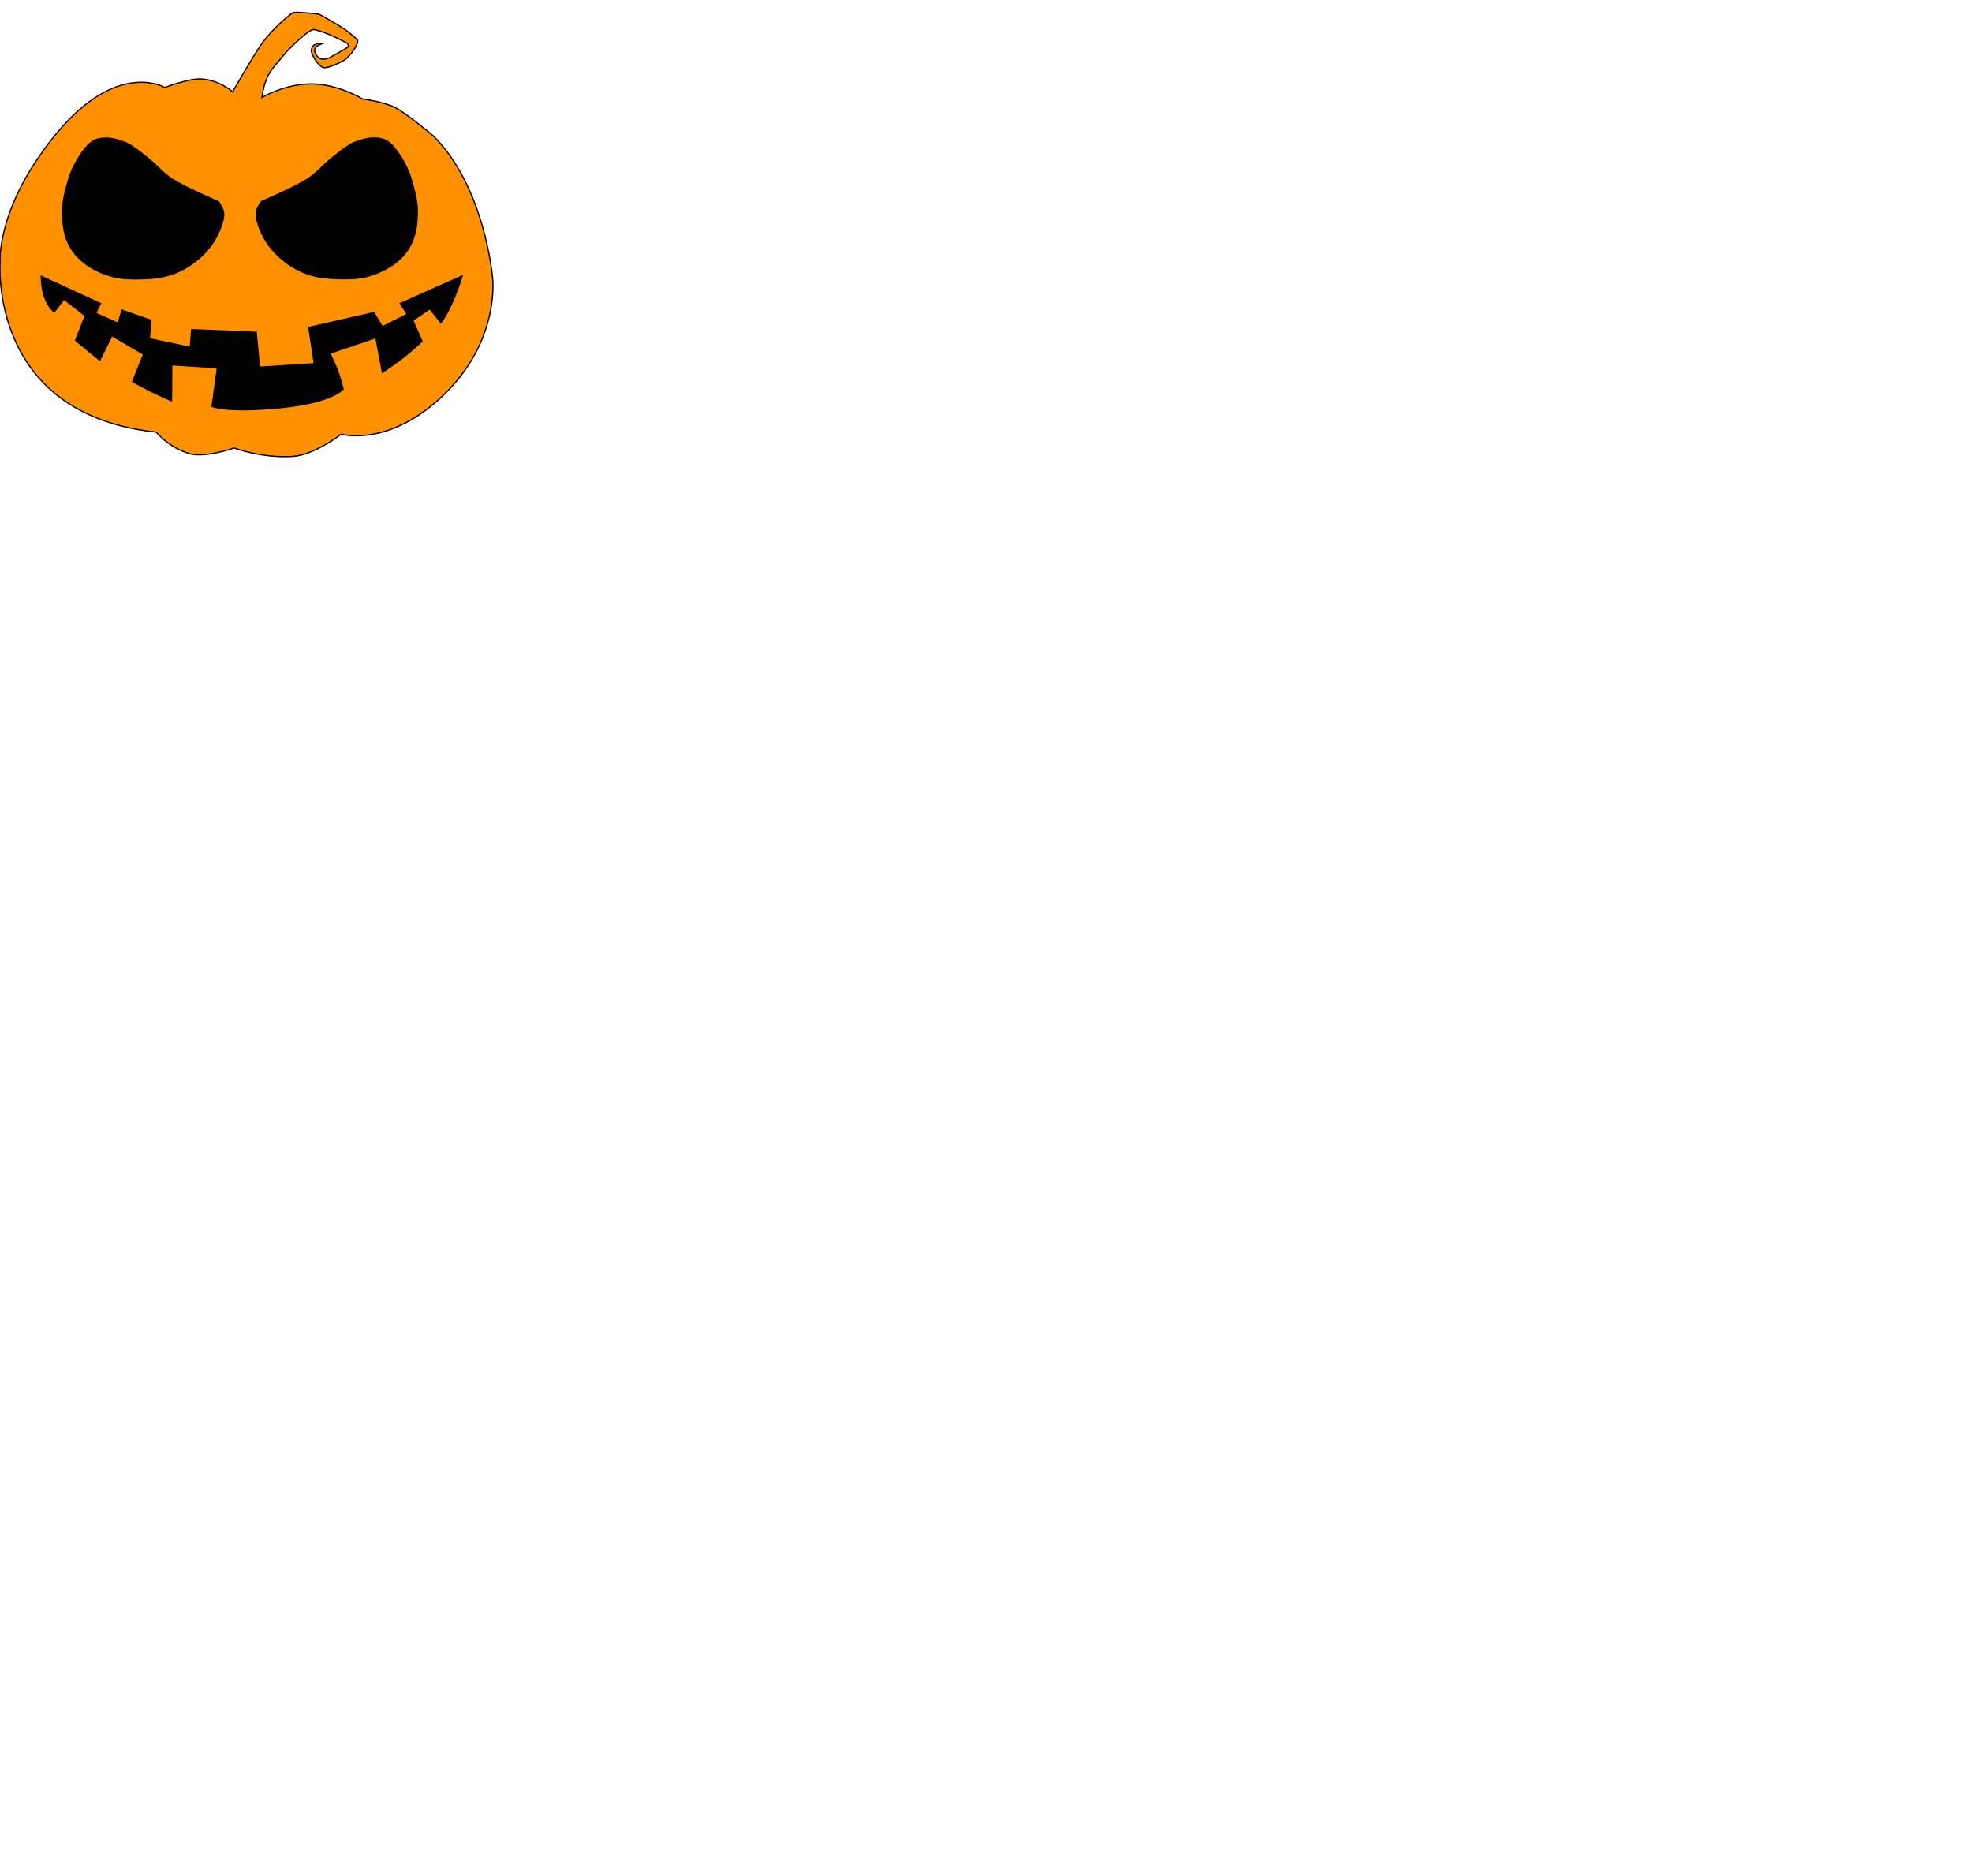
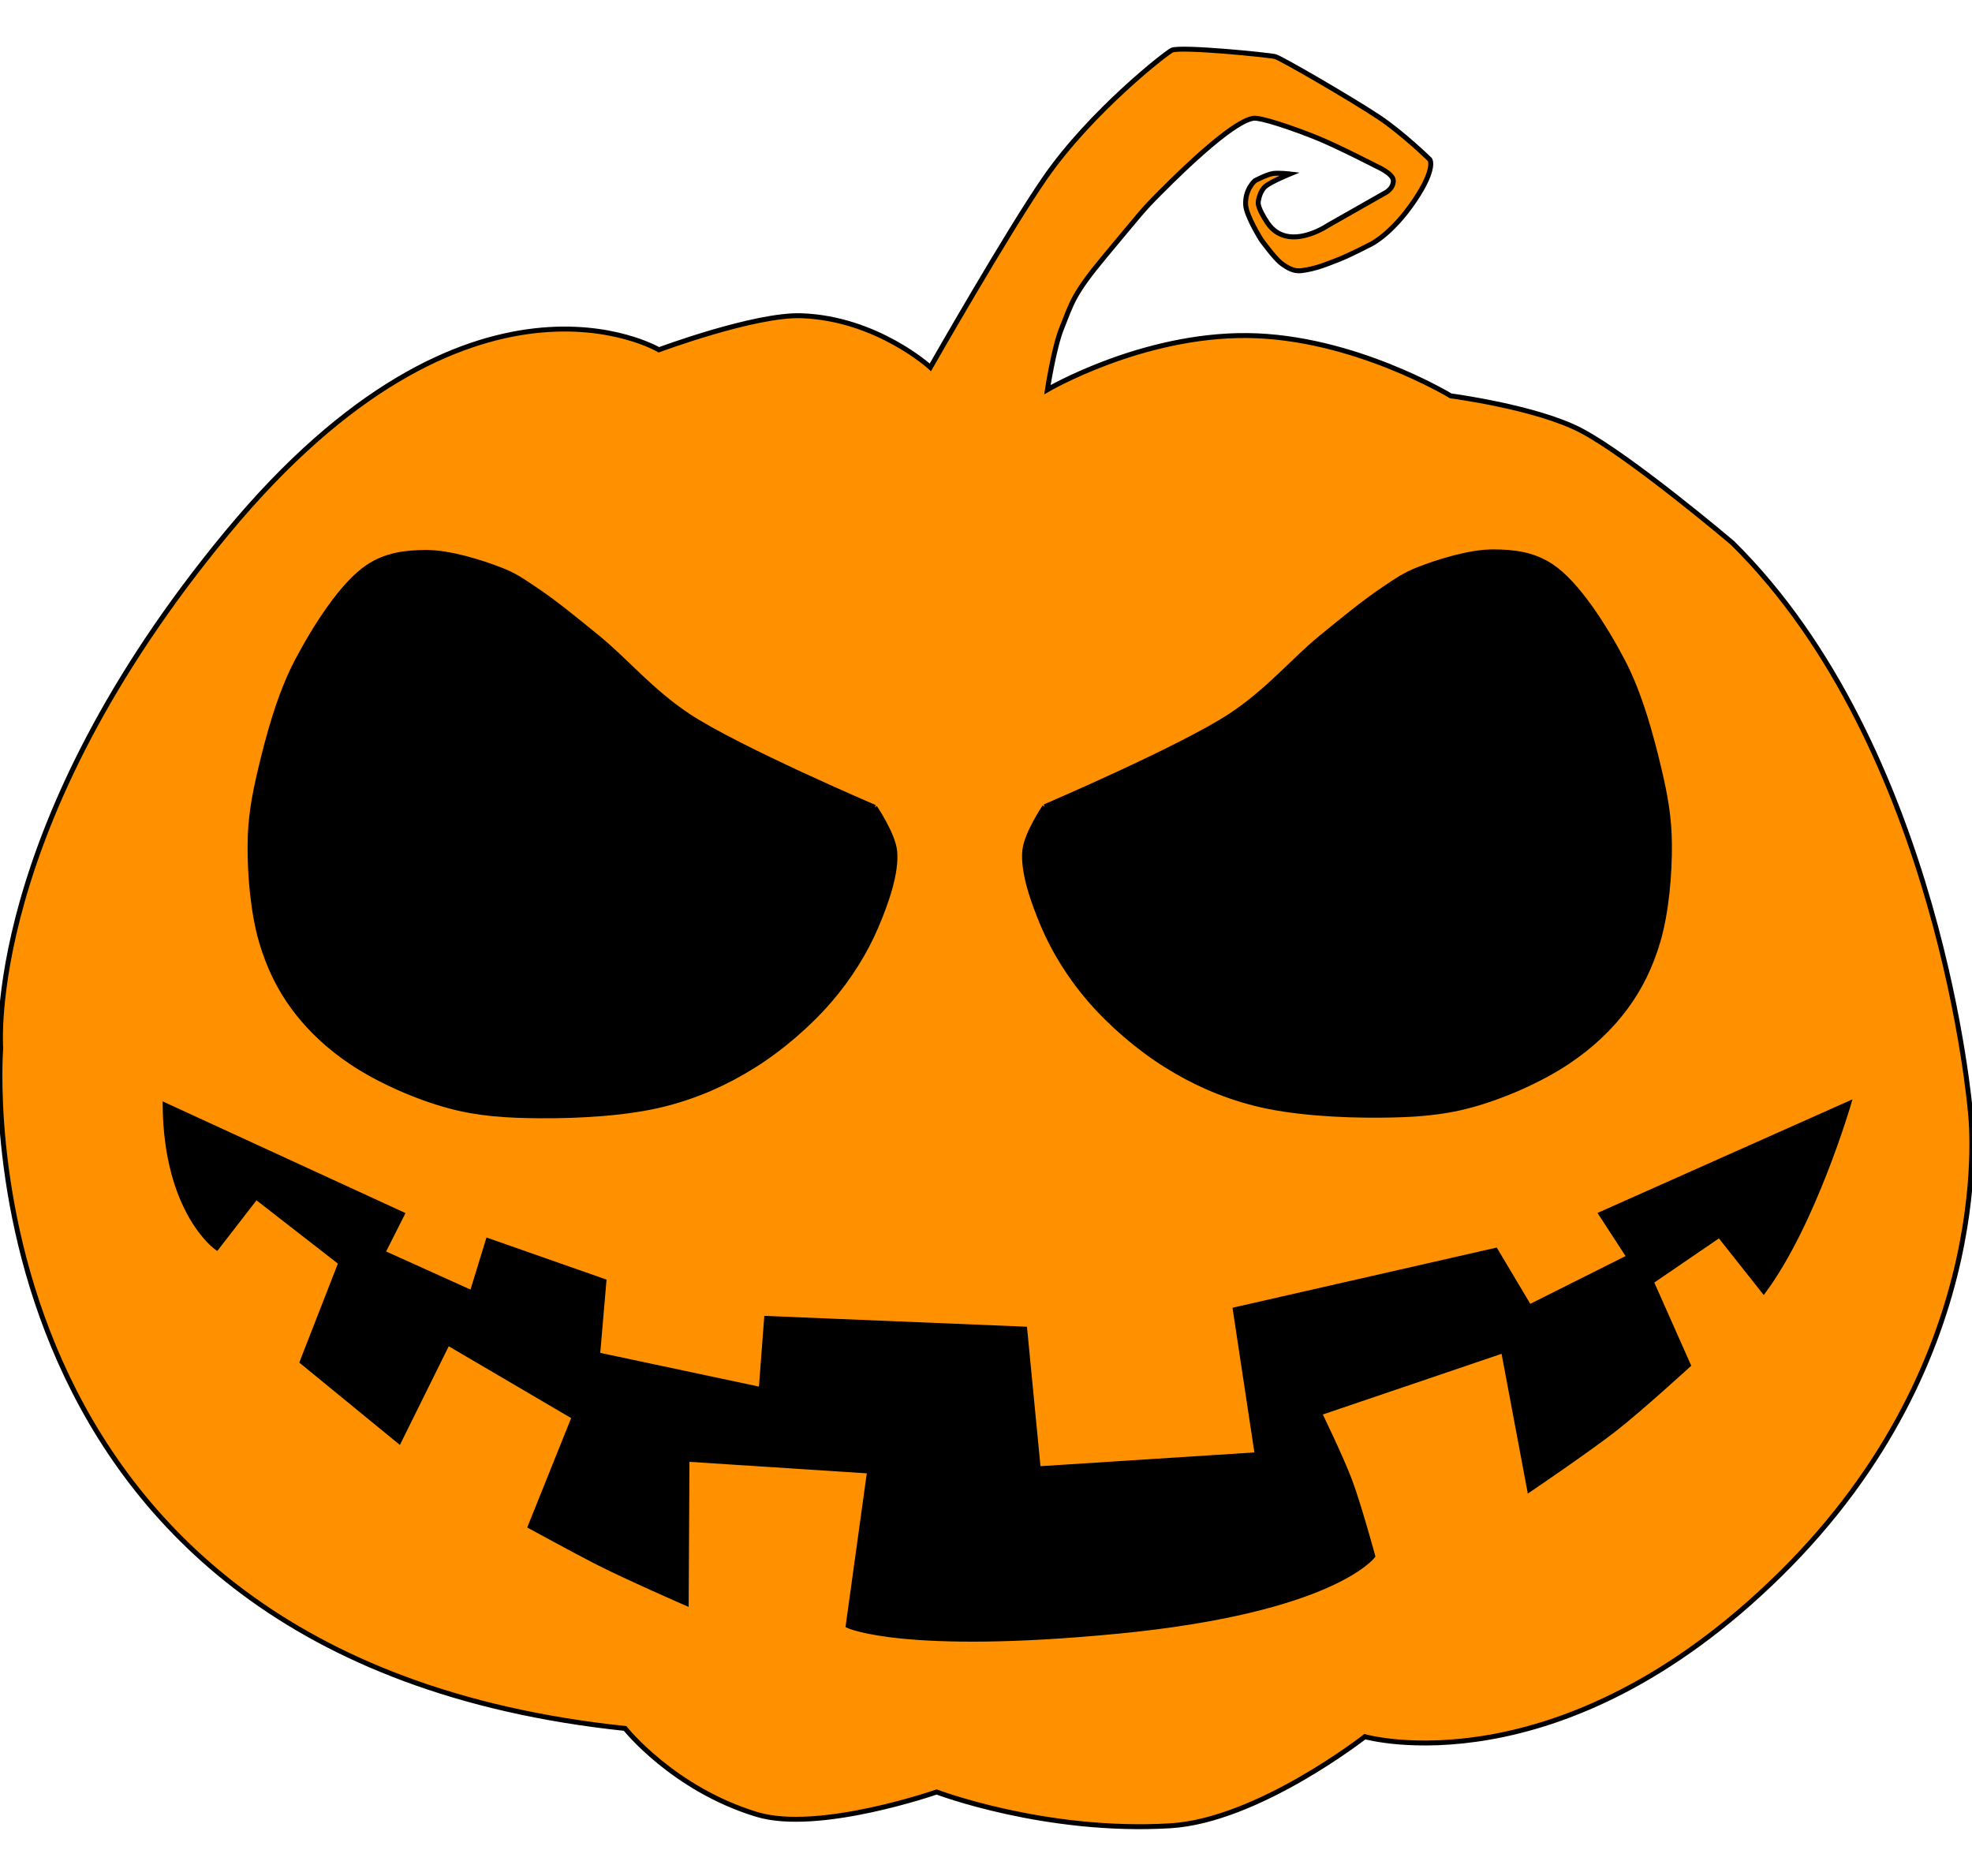
- <svg xmlns="http://www.w3.org/2000/svg" xmlns:ns1="https://boxy-svg.com" id="svg" width="1600" height="1521.778" version="1.1">
+ <svg xmlns="http://www.w3.org/2000/svg" xmlns:ns1="https://boxy-svg.com" id="svg" width="1600" height="1521.778" viewBox="0, 0, 400,380.444" version="1.1">
  <defs />
  <path style="stroke: rgb(0, 0, 0); fill: rgb(255, 145, 0);" d="M 133.648 70.944 C 133.648 70.944 95.507 48.299 46.039 108.064 C -3.429 167.829 0.147 212.551 0.147 212.551 C 0.147 212.551 -9.916 336.203 126.793 350.553 C 126.793 350.553 136.504 362.81 153.486 367.983 C 166.005 371.796 189.985 363.439 189.985 363.439 C 189.985 363.439 212.027 371.818 237.41 370.294 C 255.133 369.23 276.848 352.222 276.848 352.222 C 276.848 352.222 316.234 363.495 361.129 319.255 C 406.024 275.015 399.66 225.411 399.66 225.411 C 399.66 225.411 393.606 151.734 351.389 110.089 C 351.389 110.089 330.616 92.488 320.649 87.288 C 311.575 82.554 294.265 80.288 294.265 80.288 C 294.265 80.288 274.476 68.263 253.01 68.054 C 231.544 67.845 212.455 79.035 212.455 79.035 C 212.455 79.035 213.752 70.568 215.32 66.647 C 217.456 61.308 217.683 59.668 224.126 51.942 C 231.66 42.909 231.762 42.656 235.026 39.365 C 249.744 24.525 253.282 24.27 254.016 24.02 C 255.346 23.567 262.745 26.196 266.957 27.884 C 271.173 29.574 279.256 33.748 279.256 33.748 C 279.256 33.748 282.604 35.186 282.621 36.648 C 282.641 38.372 280.842 39.191 280.842 39.191 L 269.339 45.724 C 269.339 45.724 260.744 51.601 256.747 44.648 C 256.747 44.648 255.174 42.287 255.211 41.087 C 255.226 40.59 255.587 38.696 256.703 37.773 C 257.818 36.85 261.629 35.282 261.629 35.282 C 261.629 35.282 259.257 35.001 258.132 35.203 C 256.846 35.433 254.557 36.648 254.557 36.648 C 254.557 36.648 252.486 38.383 252.67 41.569 C 252.8 43.823 255.822 48.623 255.822 48.623 C 255.822 48.623 258.49 52.326 259.862 53.372 C 261.234 54.417 262.502 55.072 263.944 54.898 C 266.878 54.543 269.026 53.597 271.353 52.708 C 273.68 51.818 278.018 49.559 278.018 49.559 C 278.018 49.559 282.306 47.548 286.977 40.59 C 291.335 34.099 290.032 32.358 290.032 32.358 C 290.032 32.358 284.486 26.963 279.748 23.809 C 274.03 20.003 259.792 11.766 258.662 11.479 C 257.376 11.153 239.654 9.372 237.719 10.174 C 236.715 10.59 221.353 22.507 211.899 36.181 C 204.362 47.082 188.717 74.501 188.717 74.501 C 188.717 74.501 177.891 64.611 162.637 64.037 C 153.159 63.68 133.648 70.944 133.648 70.944 Z">
    </path>
  <path style="stroke: rgb(0, 0, 0);" d="M 211.904 163.621 C 211.904 163.621 239.692 151.728 249.698 145.113 C 257.281 140.1 262.388 133.879 267.982 129.305 C 272.534 125.583 276.96 121.976 280.643 119.521 C 283.266 117.772 284.795 116.639 287.694 115.501 C 291.725 113.918 298.222 111.886 302.971 111.922 C 307.136 111.954 310.979 112.406 314.674 114.852 C 319.868 118.291 325.386 126.977 329.036 133.883 C 332.654 140.728 334.942 149.326 336.537 156.076 C 337.821 161.512 338.572 165.763 338.627 171.125 C 338.69 177.265 338.011 185.077 336.294 190.905 C 334.807 195.953 332.694 200.304 329.72 204.325 C 326.62 208.517 322.621 212.269 317.867 215.426 C 312.407 219.052 304.881 222.376 298.309 224.155 C 292.177 225.815 286.438 226.134 279.775 226.18 C 271.99 226.234 262.012 225.71 254.435 223.764 C 247.805 222.062 242.056 219.482 236.543 216.038 C 230.896 212.51 225.26 207.638 221.023 202.719 C 217.087 198.149 213.845 192.955 211.639 187.768 C 209.562 182.883 207.469 176.912 207.862 172.571 C 208.173 169.133 211.904 163.621 211.904 163.621 C 211.904 163.621 211.904 163.621 211.904 163.621 C 211.904 163.621 211.904 163.621 211.904 163.621" ns1:d="M 211.904 163.621 R 249.698 145.113 R 267.982 129.305 R 280.643 119.521 R 287.694 115.501 R 302.971 111.922 R 314.674 114.852 R 329.036 133.883 R 336.537 156.076 R 338.627 171.125 R 336.294 190.905 R 329.72 204.325 R 317.867 215.426 R 298.309 224.155 R 279.775 226.18 R 254.435 223.764 R 236.543 216.038 R 221.023 202.719 R 211.639 187.768 R 207.862 172.571 R 211.904 163.621 R 211.904 163.621 Z 1@a6fa5d88">
    </path>
  <path style="stroke: rgb(0, 0, 0);" d="M 54.805 174.605 C 54.805 174.605 82.593 186.498 92.599 193.113 C 100.182 198.126 105.289 204.347 110.883 208.921 C 115.435 212.643 119.861 216.25 123.544 218.705 C 126.167 220.454 127.696 221.587 130.595 222.725 C 134.626 224.308 141.123 226.34 145.872 226.304 C 150.037 226.272 153.88 225.82 157.575 223.374 C 162.769 219.935 168.287 211.249 171.937 204.343 C 175.555 197.498 177.843 188.9 179.438 182.15 C 180.722 176.714 181.473 172.463 181.528 167.101 C 181.591 160.961 180.912 153.149 179.195 147.321 C 177.708 142.273 175.595 137.922 172.621 133.901 C 169.521 129.709 165.522 125.957 160.768 122.8 C 155.308 119.174 147.782 115.85 141.21 114.071 C 135.078 112.411 129.339 112.092 122.676 112.046 C 114.891 111.992 104.913 112.516 97.336 114.462 C 90.706 116.164 84.957 118.744 79.444 122.188 C 73.797 125.716 68.161 130.588 63.924 135.507 C 59.988 140.077 56.746 145.271 54.54 150.458 C 52.463 155.343 50.37 161.314 50.763 165.655 C 51.074 169.093 54.805 174.605 54.805 174.605 C 54.805 174.605 54.805 174.605 54.805 174.605 C 54.805 174.605 54.805 174.605 54.805 174.605" transform="matrix(-1, 0, 0, -1, 232.2471, 338.3468)" ns1:d="M 54.805 174.605 R 92.599 193.113 R 110.883 208.921 R 123.544 218.705 R 130.595 222.725 R 145.872 226.304 R 157.575 223.374 R 171.937 204.343 R 179.438 182.15 R 181.528 167.101 R 179.195 147.321 R 172.621 133.901 R 160.768 122.8 R 141.21 114.071 R 122.676 112.046 R 97.336 114.462 R 79.444 122.188 R 63.924 135.507 R 54.54 150.458 R 50.763 165.655 R 54.805 174.605 R 54.805 174.605 Z 1@a649755a">
    </path>
  <path style="stroke: rgb(0, 0, 0);" d="M 33.492 224.155 L 81.573 246.265 L 77.642 254.059 L 95.749 262.23 L 99.003 251.623 L 122.499 259.866 L 121.22 274.776 L 154.4 281.828 L 155.495 267.396 L 207.854 269.559 L 210.599 297.891 L 255.016 295.038 L 250.562 265.615 L 303.359 253.589 L 310.212 265.091 L 330.451 254.947 L 324.776 246.222 L 374.973 223.859 C 374.973 223.859 367.881 248.131 357.744 261.829 L 348.768 250.491 L 334.933 259.937 L 342.45 276.862 C 342.45 276.862 332.852 285.644 327.653 289.715 C 322.119 294.049 310.252 302.078 310.252 302.078 L 304.962 273.917 L 267.626 286.586 C 267.626 286.586 272.08 295.75 273.771 300.281 C 275.687 305.416 278.448 315.585 278.448 315.585 C 278.448 315.585 270.263 326.607 226.847 330.827 C 183.431 335.047 172.043 329.711 172.043 329.711 L 176.388 298.344 L 139.354 295.949 L 139.19 325.146 C 139.19 325.146 127.003 319.835 120.85 316.68 C 116.452 314.425 107.569 309.573 107.569 309.573 L 116.476 287.395 L 90.812 272.341 L 80.945 292.272 L 61.301 276.194 L 69.136 256.11 L 51.938 242.739 L 43.966 253.042 C 43.966 253.042 33.709 245.855 33.492 224.155 Z">
    </path>
</svg>
